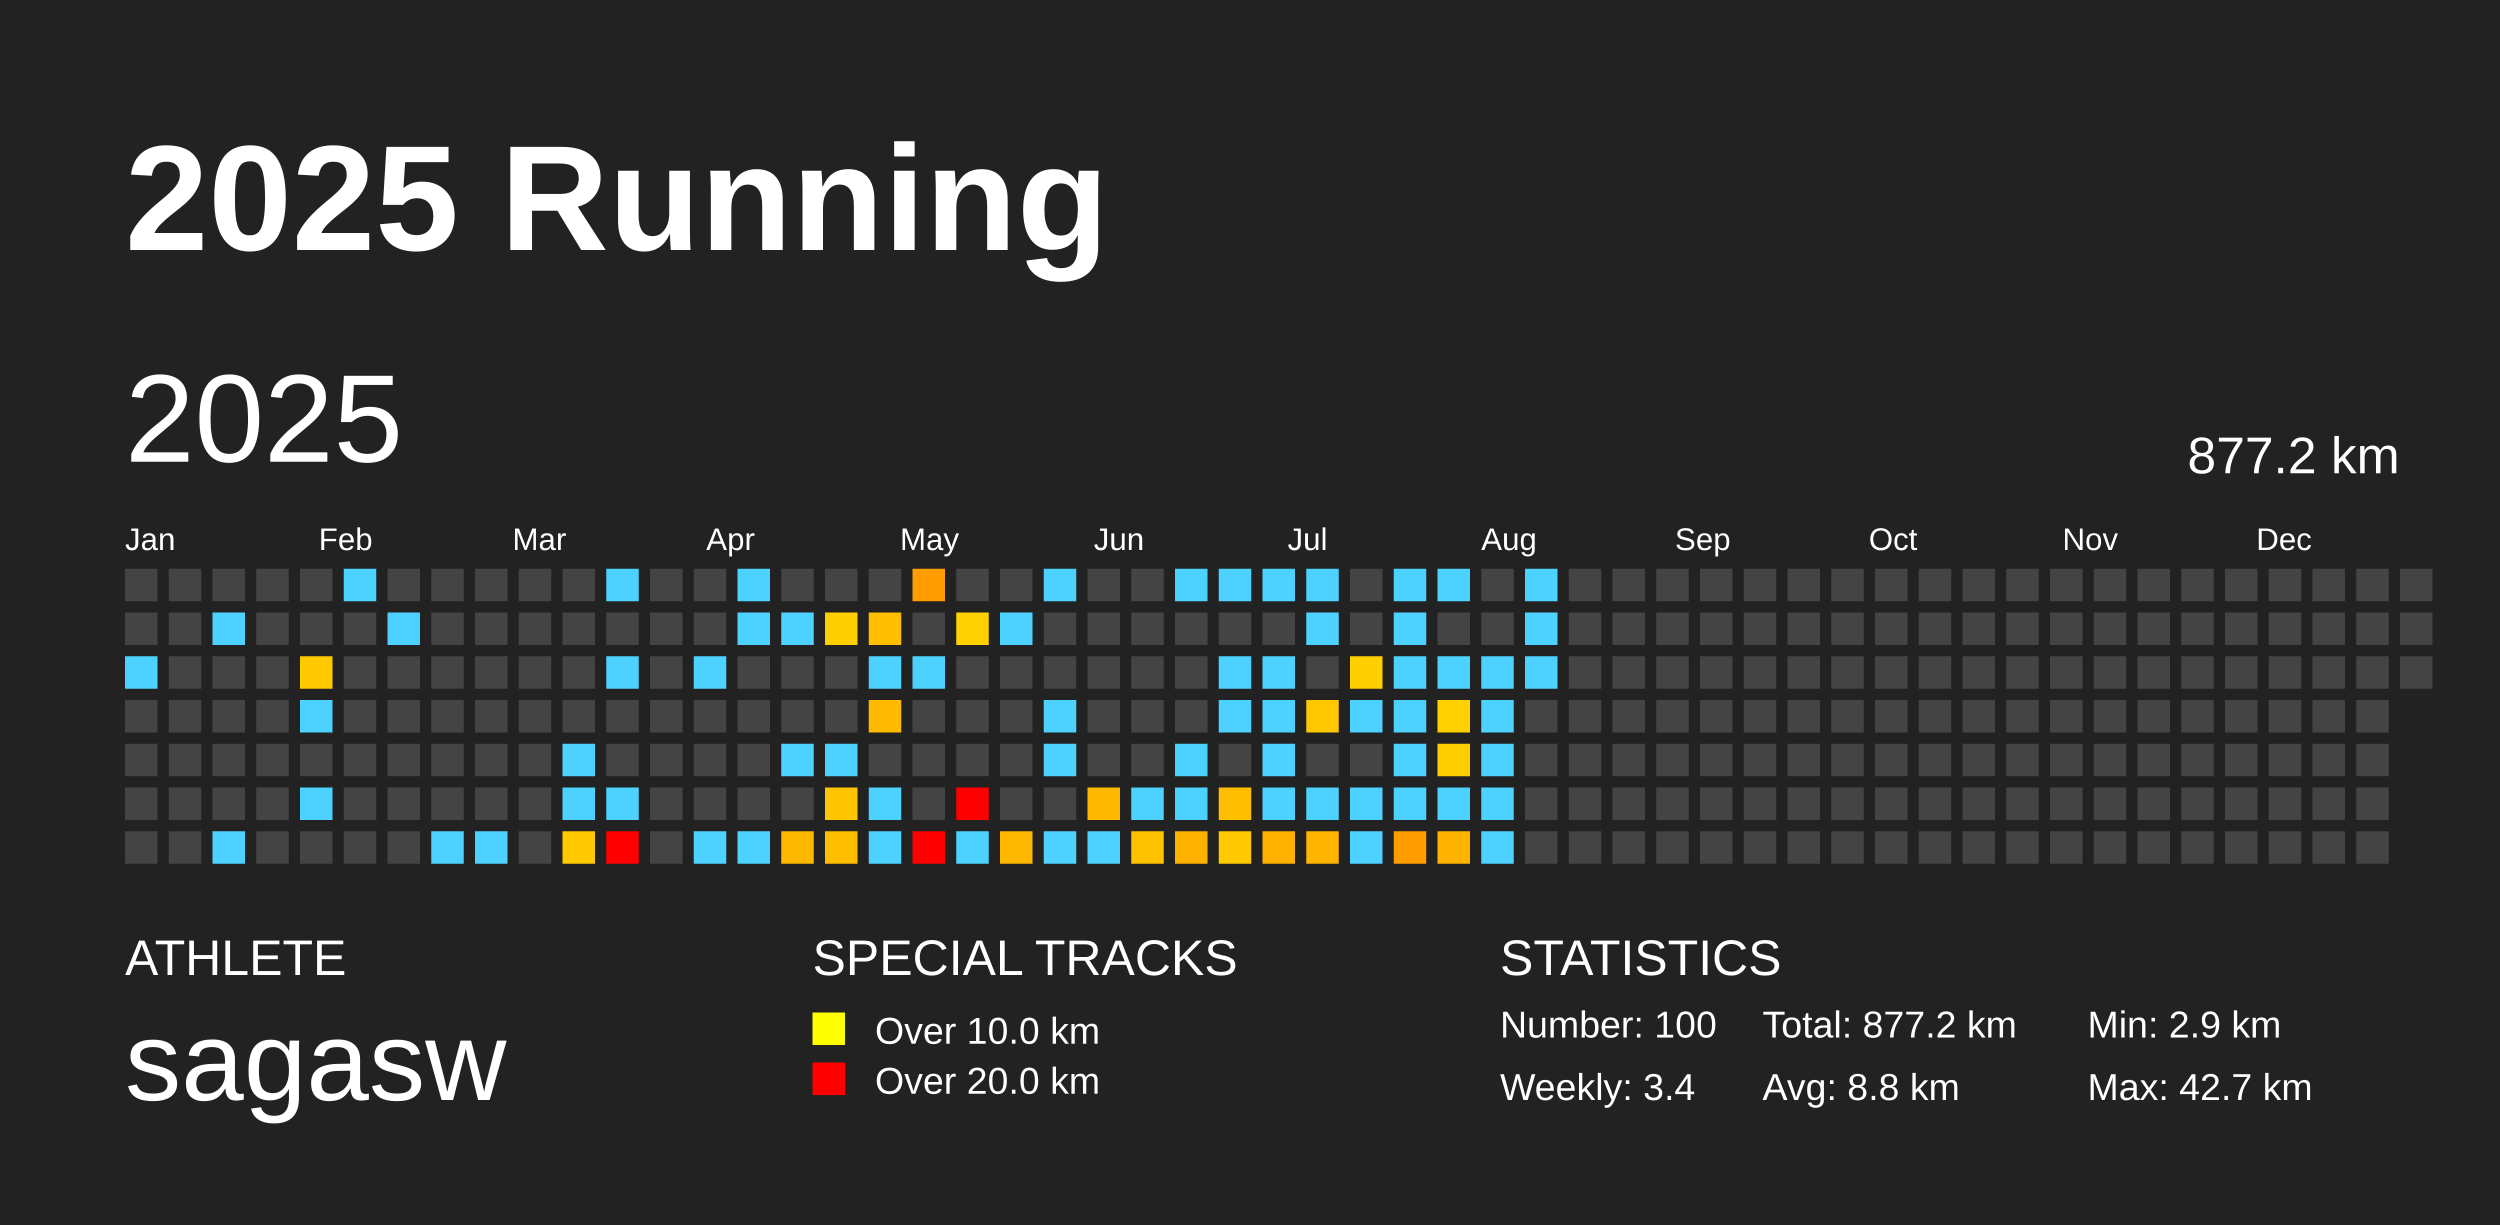
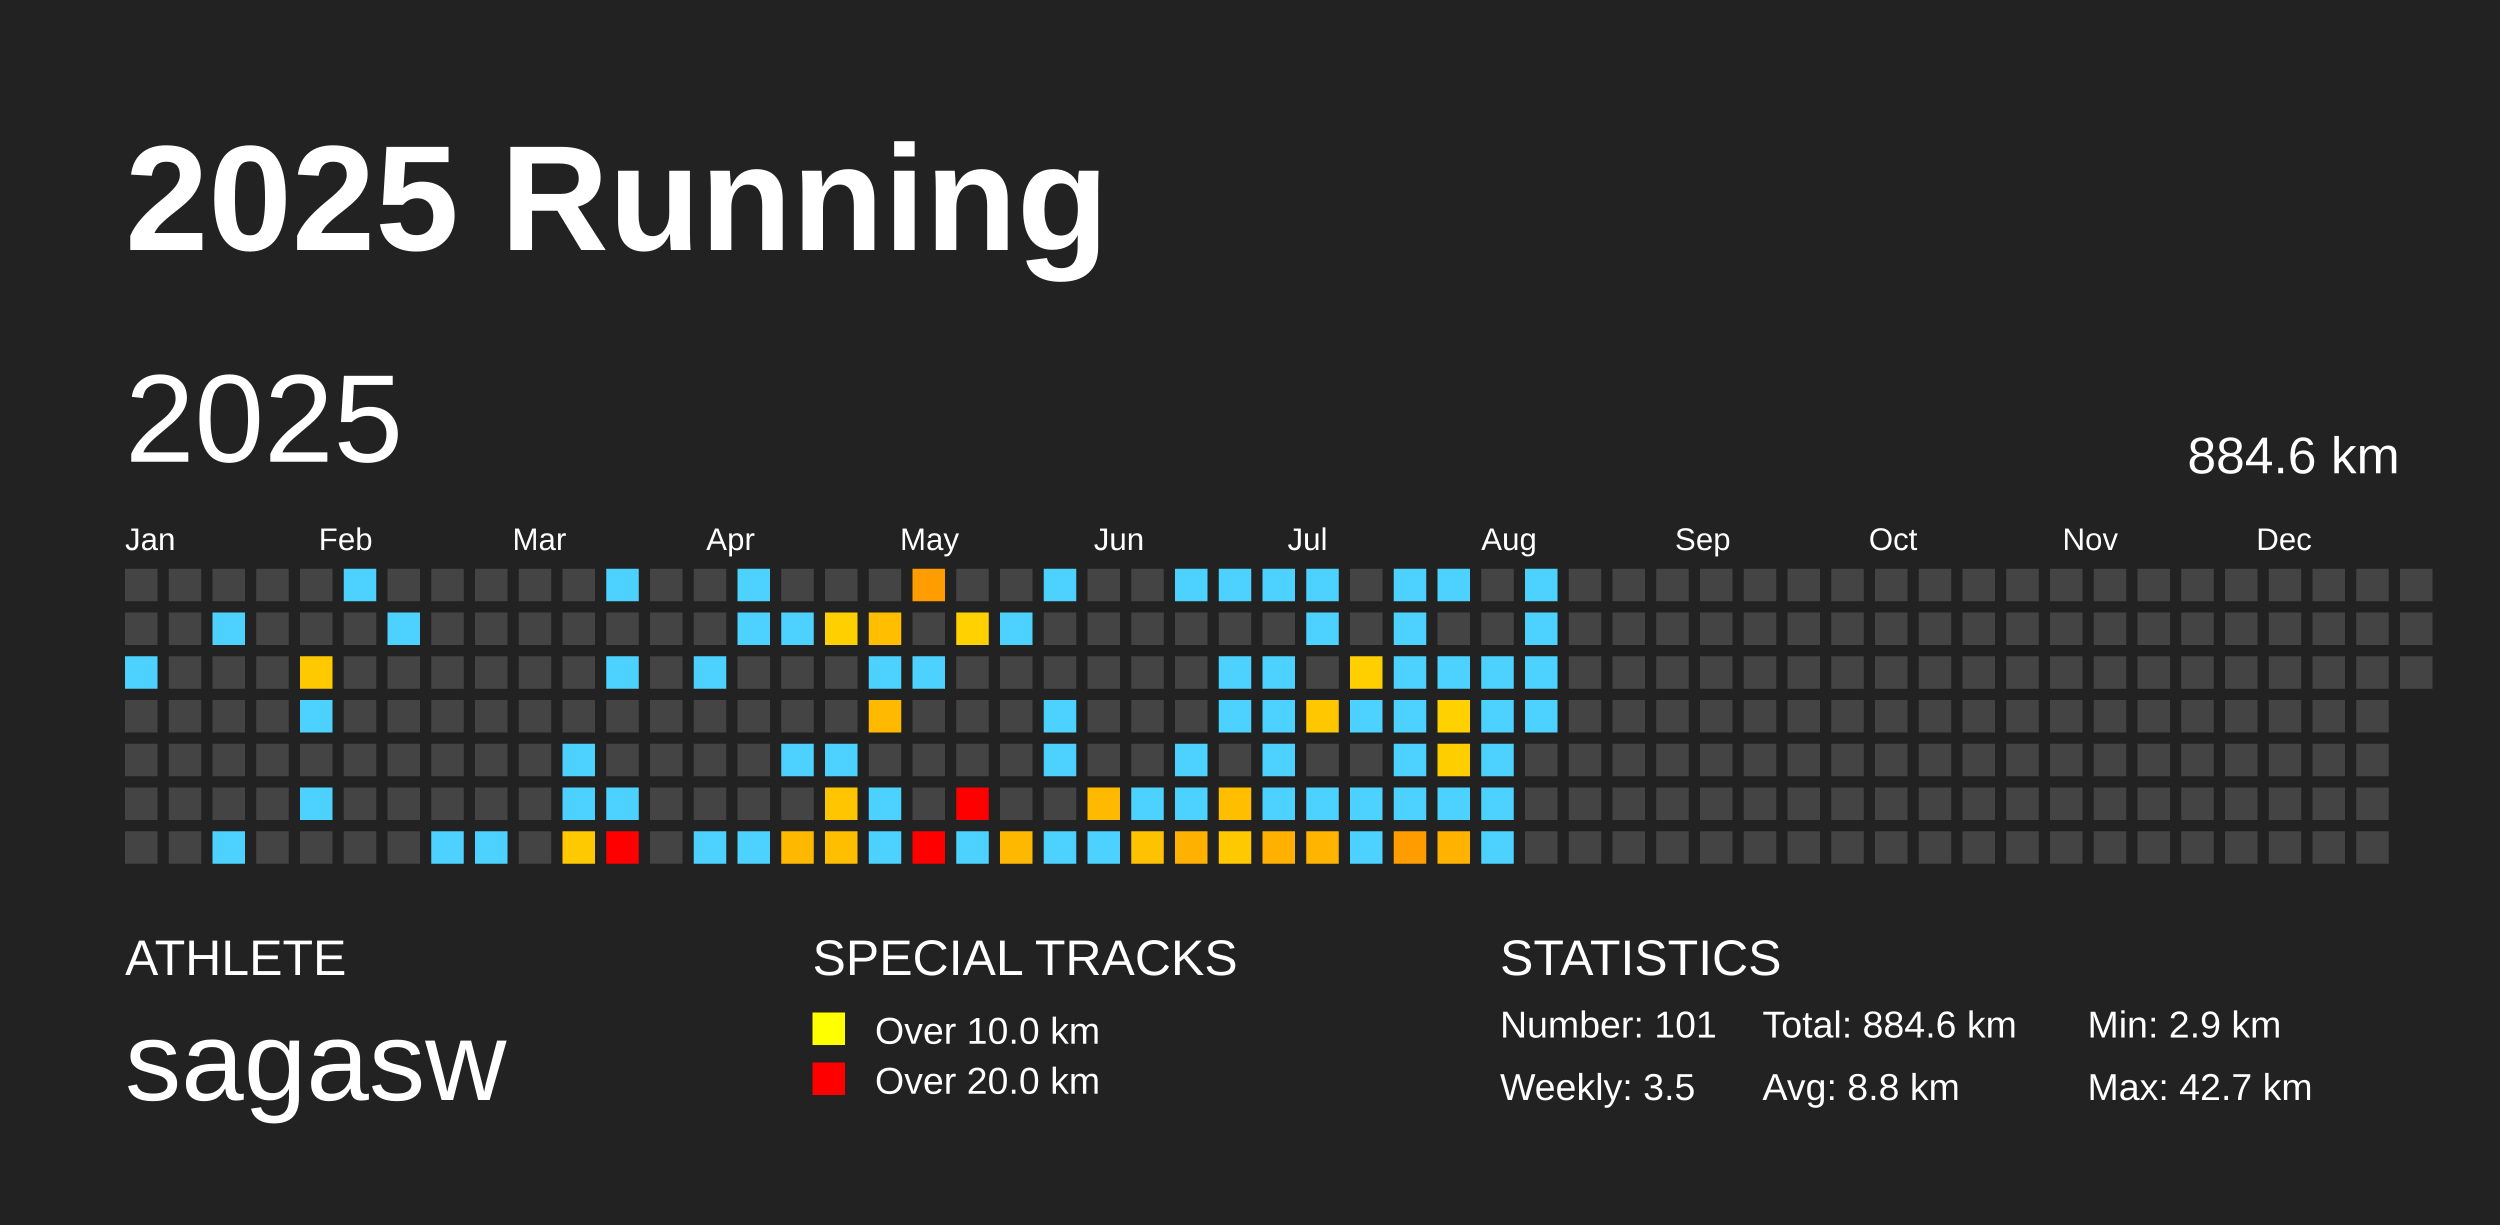
<svg xmlns="http://www.w3.org/2000/svg" baseProfile="full" height="98mm" version="1.1" viewBox="0,0,200,98" width="200mm">
  <defs />
  <rect fill="#222222" height="98" width="200" x="0" y="0" />
  <text fill="#FFFFFF" style="font-size:12px; font-family:Arial; font-weight:bold;" x="10" y="20">2025 Running</text>
  <text fill="#FFFFFF" style="font-size:4px; font-family:Arial" x="10" y="78">ATHLETE</text>
  <text fill="#FFFFFF" style="font-size:9px; font-family:Arial" x="10" y="88">sagasw</text>
  <text fill="#FFFFFF" style="font-size:4px; font-family:Arial" x="65" y="78">SPECIAL TRACKS</text>
  <rect fill="yellow" height="2.6" width="2.6" x="65" y="81" />
  <text fill="#FFFFFF" style="font-size:3px; font-family:Arial" x="70" y="83.5">Over 10.0 km</text>
  <rect fill="red" height="2.6" width="2.6" x="65" y="85" />
  <text fill="#FFFFFF" style="font-size:3px; font-family:Arial" x="70" y="87.5">Over 20.0 km</text>
  <text fill="#FFFFFF" style="font-size:4px; font-family:Arial" x="120" y="78">STATISTICS</text>
-   <text fill="#FFFFFF" style="font-size:3px; font-family:Arial" x="120" y="83">Number: 100</text>
-   <text fill="#FFFFFF" style="font-size:3px; font-family:Arial" x="120" y="88">Weekly: 3.4</text>
-   <text fill="#FFFFFF" style="font-size:3px; font-family:Arial" x="141" y="83">Total: 877.2 km</text>
+   <text fill="#FFFFFF" style="font-size:3px; font-family:Arial" x="120" y="83">Number: 101</text>
+   <text fill="#FFFFFF" style="font-size:3px; font-family:Arial" x="120" y="88">Weekly: 3.5</text>
+   <text fill="#FFFFFF" style="font-size:3px; font-family:Arial" x="141" y="83">Total: 884.6 km</text>
  <text fill="#FFFFFF" style="font-size:3px; font-family:Arial" x="141" y="88">Avg: 8.8 km</text>
  <text fill="#FFFFFF" style="font-size:3px; font-family:Arial" x="167" y="83">Min: 2.9 km</text>
  <text fill="#FFFFFF" style="font-size:3px; font-family:Arial" x="167" y="88">Max: 42.7 km</text>
  <text dominant-baseline="hanging" fill="#FFFFFF" style="font-size:10.0px; font-family:Arial;" x="10" y="30">2025</text>
-   <text dominant-baseline="hanging" fill="#FFFFFF" style="font-size:4.125px; font-family:Arial;" x="175" y="35">877.2 km</text>
+   <text dominant-baseline="hanging" fill="#FFFFFF" style="font-size:4.125px; font-family:Arial;" x="175" y="35">884.6 km</text>
  <text fill="#FFFFFF" style="font-size:2.5px; font-family:Arial" x="10.0" y="44">Jan</text>
  <text fill="#FFFFFF" style="font-size:2.5px; font-family:Arial" x="25.5" y="44">Feb</text>
  <text fill="#FFFFFF" style="font-size:2.5px; font-family:Arial" x="41.0" y="44">Mar</text>
  <text fill="#FFFFFF" style="font-size:2.5px; font-family:Arial" x="56.5" y="44">Apr</text>
  <text fill="#FFFFFF" style="font-size:2.5px; font-family:Arial" x="72.0" y="44">May</text>
  <text fill="#FFFFFF" style="font-size:2.5px; font-family:Arial" x="87.5" y="44">Jun</text>
  <text fill="#FFFFFF" style="font-size:2.5px; font-family:Arial" x="103.0" y="44">Jul</text>
  <text fill="#FFFFFF" style="font-size:2.5px; font-family:Arial" x="118.5" y="44">Aug</text>
  <text fill="#FFFFFF" style="font-size:2.5px; font-family:Arial" x="134.0" y="44">Sep</text>
  <text fill="#FFFFFF" style="font-size:2.5px; font-family:Arial" x="149.5" y="44">Oct</text>
  <text fill="#FFFFFF" style="font-size:2.5px; font-family:Arial" x="165.0" y="44">Nov</text>
  <text fill="#FFFFFF" style="font-size:2.5px; font-family:Arial" x="180.5" y="44">Dec</text>
  <rect fill="#444444" height="2.6" width="2.6" x="10.0" y="45.5" />
  <rect fill="#444444" height="2.6" width="2.6" x="10.0" y="49.0" />
  <rect fill="#4dd2ff" height="2.6" width="2.6" x="10.0" y="52.5" />
  <rect fill="#444444" height="2.6" width="2.6" x="10.0" y="56.0" />
  <rect fill="#444444" height="2.6" width="2.6" x="10.0" y="59.5" />
  <rect fill="#444444" height="2.6" width="2.6" x="10.0" y="63.0" />
  <rect fill="#444444" height="2.6" width="2.6" x="10.0" y="66.5" />
  <rect fill="#444444" height="2.6" width="2.6" x="13.5" y="45.5" />
  <rect fill="#444444" height="2.6" width="2.6" x="13.5" y="49.0" />
  <rect fill="#444444" height="2.6" width="2.6" x="13.5" y="52.5" />
  <rect fill="#444444" height="2.6" width="2.6" x="13.5" y="56.0" />
  <rect fill="#444444" height="2.6" width="2.6" x="13.5" y="59.5" />
  <rect fill="#444444" height="2.6" width="2.6" x="13.5" y="63.0" />
  <rect fill="#444444" height="2.6" width="2.6" x="13.5" y="66.5" />
  <rect fill="#444444" height="2.6" width="2.6" x="17.0" y="45.5" />
  <rect fill="#4dd2ff" height="2.6" width="2.6" x="17.0" y="49.0" />
  <rect fill="#444444" height="2.6" width="2.6" x="17.0" y="52.5" />
  <rect fill="#444444" height="2.6" width="2.6" x="17.0" y="56.0" />
  <rect fill="#444444" height="2.6" width="2.6" x="17.0" y="59.5" />
  <rect fill="#444444" height="2.6" width="2.6" x="17.0" y="63.0" />
  <rect fill="#4dd2ff" height="2.6" width="2.6" x="17.0" y="66.5" />
  <rect fill="#444444" height="2.6" width="2.6" x="20.5" y="45.5" />
  <rect fill="#444444" height="2.6" width="2.6" x="20.5" y="49.0" />
  <rect fill="#444444" height="2.6" width="2.6" x="20.5" y="52.5" />
  <rect fill="#444444" height="2.6" width="2.6" x="20.5" y="56.0" />
  <rect fill="#444444" height="2.6" width="2.6" x="20.5" y="59.5" />
  <rect fill="#444444" height="2.6" width="2.6" x="20.5" y="63.0" />
  <rect fill="#444444" height="2.6" width="2.6" x="20.5" y="66.5" />
  <rect fill="#444444" height="2.6" width="2.6" x="24.0" y="45.5" />
  <rect fill="#444444" height="2.6" width="2.6" x="24.0" y="49.0" />
  <rect fill="#ffc900" height="2.6" width="2.6" x="24.0" y="52.5" />
  <rect fill="#4dd2ff" height="2.6" width="2.6" x="24.0" y="56.0" />
  <rect fill="#444444" height="2.6" width="2.6" x="24.0" y="59.5" />
  <rect fill="#4dd2ff" height="2.6" width="2.6" x="24.0" y="63.0" />
  <rect fill="#444444" height="2.6" width="2.6" x="24.0" y="66.5" />
  <rect fill="#4dd2ff" height="2.6" width="2.6" x="27.5" y="45.5" />
  <rect fill="#444444" height="2.6" width="2.6" x="27.5" y="49.0" />
  <rect fill="#444444" height="2.6" width="2.6" x="27.5" y="52.5" />
  <rect fill="#444444" height="2.6" width="2.6" x="27.5" y="56.0" />
  <rect fill="#444444" height="2.6" width="2.6" x="27.5" y="59.5" />
  <rect fill="#444444" height="2.6" width="2.6" x="27.5" y="63.0" />
  <rect fill="#444444" height="2.6" width="2.6" x="27.5" y="66.5" />
  <rect fill="#444444" height="2.6" width="2.6" x="31.0" y="45.5" />
  <rect fill="#4dd2ff" height="2.6" width="2.6" x="31.0" y="49.0" />
  <rect fill="#444444" height="2.6" width="2.6" x="31.0" y="52.5" />
  <rect fill="#444444" height="2.6" width="2.6" x="31.0" y="56.0" />
  <rect fill="#444444" height="2.6" width="2.6" x="31.0" y="59.5" />
  <rect fill="#444444" height="2.6" width="2.6" x="31.0" y="63.0" />
  <rect fill="#444444" height="2.6" width="2.6" x="31.0" y="66.5" />
  <rect fill="#444444" height="2.6" width="2.6" x="34.5" y="45.5" />
  <rect fill="#444444" height="2.6" width="2.6" x="34.5" y="49.0" />
  <rect fill="#444444" height="2.6" width="2.6" x="34.5" y="52.5" />
  <rect fill="#444444" height="2.6" width="2.6" x="34.5" y="56.0" />
  <rect fill="#444444" height="2.6" width="2.6" x="34.5" y="59.5" />
  <rect fill="#444444" height="2.6" width="2.6" x="34.5" y="63.0" />
  <rect fill="#4dd2ff" height="2.6" width="2.6" x="34.5" y="66.5" />
  <rect fill="#444444" height="2.6" width="2.6" x="38.0" y="45.5" />
  <rect fill="#444444" height="2.6" width="2.6" x="38.0" y="49.0" />
  <rect fill="#444444" height="2.6" width="2.6" x="38.0" y="52.5" />
  <rect fill="#444444" height="2.6" width="2.6" x="38.0" y="56.0" />
  <rect fill="#444444" height="2.6" width="2.6" x="38.0" y="59.5" />
  <rect fill="#444444" height="2.6" width="2.6" x="38.0" y="63.0" />
  <rect fill="#4dd2ff" height="2.6" width="2.6" x="38.0" y="66.5" />
  <rect fill="#444444" height="2.6" width="2.6" x="41.5" y="45.5" />
  <rect fill="#444444" height="2.6" width="2.6" x="41.5" y="49.0" />
  <rect fill="#444444" height="2.6" width="2.6" x="41.5" y="52.5" />
  <rect fill="#444444" height="2.6" width="2.6" x="41.5" y="56.0" />
  <rect fill="#444444" height="2.6" width="2.6" x="41.5" y="59.5" />
  <rect fill="#444444" height="2.6" width="2.6" x="41.5" y="63.0" />
  <rect fill="#444444" height="2.6" width="2.6" x="41.5" y="66.5" />
  <rect fill="#444444" height="2.6" width="2.6" x="45.0" y="45.5" />
  <rect fill="#444444" height="2.6" width="2.6" x="45.0" y="49.0" />
  <rect fill="#444444" height="2.6" width="2.6" x="45.0" y="52.5" />
  <rect fill="#444444" height="2.6" width="2.6" x="45.0" y="56.0" />
  <rect fill="#4dd2ff" height="2.6" width="2.6" x="45.0" y="59.5" />
  <rect fill="#4dd2ff" height="2.6" width="2.6" x="45.0" y="63.0" />
  <rect fill="#ffc900" height="2.6" width="2.6" x="45.0" y="66.5" />
  <rect fill="#4dd2ff" height="2.6" width="2.6" x="48.5" y="45.5" />
  <rect fill="#444444" height="2.6" width="2.6" x="48.5" y="49.0" />
  <rect fill="#4dd2ff" height="2.6" width="2.6" x="48.5" y="52.5" />
  <rect fill="#444444" height="2.6" width="2.6" x="48.5" y="56.0" />
  <rect fill="#444444" height="2.6" width="2.6" x="48.5" y="59.5" />
  <rect fill="#4dd2ff" height="2.6" width="2.6" x="48.5" y="63.0" />
  <rect fill="red" height="2.6" width="2.6" x="48.5" y="66.5" />
  <rect fill="#444444" height="2.6" width="2.6" x="52.0" y="45.5" />
  <rect fill="#444444" height="2.6" width="2.6" x="52.0" y="49.0" />
  <rect fill="#444444" height="2.6" width="2.6" x="52.0" y="52.5" />
  <rect fill="#444444" height="2.6" width="2.6" x="52.0" y="56.0" />
  <rect fill="#444444" height="2.6" width="2.6" x="52.0" y="59.5" />
  <rect fill="#444444" height="2.6" width="2.6" x="52.0" y="63.0" />
  <rect fill="#444444" height="2.6" width="2.6" x="52.0" y="66.5" />
  <rect fill="#444444" height="2.6" width="2.6" x="55.5" y="45.5" />
  <rect fill="#444444" height="2.6" width="2.6" x="55.5" y="49.0" />
  <rect fill="#4dd2ff" height="2.6" width="2.6" x="55.5" y="52.5" />
  <rect fill="#444444" height="2.6" width="2.6" x="55.5" y="56.0" />
  <rect fill="#444444" height="2.6" width="2.6" x="55.5" y="59.5" />
  <rect fill="#444444" height="2.6" width="2.6" x="55.5" y="63.0" />
  <rect fill="#4dd2ff" height="2.6" width="2.6" x="55.5" y="66.5" />
  <rect fill="#4dd2ff" height="2.6" width="2.6" x="59.0" y="45.5" />
  <rect fill="#4dd2ff" height="2.6" width="2.6" x="59.0" y="49.0" />
  <rect fill="#444444" height="2.6" width="2.6" x="59.0" y="52.5" />
  <rect fill="#444444" height="2.6" width="2.6" x="59.0" y="56.0" />
  <rect fill="#444444" height="2.6" width="2.6" x="59.0" y="59.5" />
  <rect fill="#444444" height="2.6" width="2.6" x="59.0" y="63.0" />
  <rect fill="#4dd2ff" height="2.6" width="2.6" x="59.0" y="66.5" />
  <rect fill="#444444" height="2.6" width="2.6" x="62.5" y="45.5" />
  <rect fill="#4dd2ff" height="2.6" width="2.6" x="62.5" y="49.0" />
  <rect fill="#444444" height="2.6" width="2.6" x="62.5" y="52.5" />
  <rect fill="#444444" height="2.6" width="2.6" x="62.5" y="56.0" />
  <rect fill="#4dd2ff" height="2.6" width="2.6" x="62.5" y="59.5" />
  <rect fill="#444444" height="2.6" width="2.6" x="62.5" y="63.0" />
  <rect fill="#ffb800" height="2.6" width="2.6" x="62.5" y="66.5" />
  <rect fill="#444444" height="2.6" width="2.6" x="66.0" y="45.5" />
  <rect fill="#ffcf00" height="2.6" width="2.6" x="66.0" y="49.0" />
  <rect fill="#444444" height="2.6" width="2.6" x="66.0" y="52.5" />
  <rect fill="#444444" height="2.6" width="2.6" x="66.0" y="56.0" />
  <rect fill="#4dd2ff" height="2.6" width="2.6" x="66.0" y="59.5" />
  <rect fill="#ffc500" height="2.6" width="2.6" x="66.0" y="63.0" />
  <rect fill="#ffbe00" height="2.6" width="2.6" x="66.0" y="66.5" />
  <rect fill="#444444" height="2.6" width="2.6" x="69.5" y="45.5" />
  <rect fill="#ffbe00" height="2.6" width="2.6" x="69.5" y="49.0" />
  <rect fill="#4dd2ff" height="2.6" width="2.6" x="69.5" y="52.5" />
  <rect fill="#ffba00" height="2.6" width="2.6" x="69.5" y="56.0" />
  <rect fill="#444444" height="2.6" width="2.6" x="69.5" y="59.5" />
  <rect fill="#4dd2ff" height="2.6" width="2.6" x="69.5" y="63.0" />
  <rect fill="#4dd2ff" height="2.6" width="2.6" x="69.5" y="66.5" />
  <rect fill="#ff9c00" height="2.6" width="2.6" x="73.0" y="45.5" />
  <rect fill="#444444" height="2.6" width="2.6" x="73.0" y="49.0" />
  <rect fill="#4dd2ff" height="2.6" width="2.6" x="73.0" y="52.5" />
  <rect fill="#444444" height="2.6" width="2.6" x="73.0" y="56.0" />
  <rect fill="#444444" height="2.6" width="2.6" x="73.0" y="59.5" />
  <rect fill="#444444" height="2.6" width="2.6" x="73.0" y="63.0" />
  <rect fill="red" height="2.6" width="2.6" x="73.0" y="66.5" />
  <rect fill="#444444" height="2.6" width="2.6" x="76.5" y="45.5" />
  <rect fill="#ffd100" height="2.6" width="2.6" x="76.5" y="49.0" />
  <rect fill="#444444" height="2.6" width="2.6" x="76.5" y="52.5" />
  <rect fill="#444444" height="2.6" width="2.6" x="76.5" y="56.0" />
  <rect fill="#444444" height="2.6" width="2.6" x="76.5" y="59.5" />
  <rect fill="red" height="2.6" width="2.6" x="76.5" y="63.0" />
  <rect fill="#4dd2ff" height="2.6" width="2.6" x="76.5" y="66.5" />
  <rect fill="#444444" height="2.6" width="2.6" x="80.0" y="45.5" />
  <rect fill="#4dd2ff" height="2.6" width="2.6" x="80.0" y="49.0" />
  <rect fill="#444444" height="2.6" width="2.6" x="80.0" y="52.5" />
  <rect fill="#444444" height="2.6" width="2.6" x="80.0" y="56.0" />
  <rect fill="#444444" height="2.6" width="2.6" x="80.0" y="59.5" />
  <rect fill="#444444" height="2.6" width="2.6" x="80.0" y="63.0" />
  <rect fill="#ffb800" height="2.6" width="2.6" x="80.0" y="66.5" />
  <rect fill="#4dd2ff" height="2.6" width="2.6" x="83.5" y="45.5" />
  <rect fill="#444444" height="2.6" width="2.6" x="83.5" y="49.0" />
  <rect fill="#444444" height="2.6" width="2.6" x="83.5" y="52.5" />
  <rect fill="#4dd2ff" height="2.6" width="2.6" x="83.5" y="56.0" />
  <rect fill="#4dd2ff" height="2.6" width="2.6" x="83.5" y="59.5" />
  <rect fill="#444444" height="2.6" width="2.6" x="83.5" y="63.0" />
  <rect fill="#4dd2ff" height="2.6" width="2.6" x="83.5" y="66.5" />
  <rect fill="#444444" height="2.6" width="2.6" x="87.0" y="45.5" />
  <rect fill="#444444" height="2.6" width="2.6" x="87.0" y="49.0" />
  <rect fill="#444444" height="2.6" width="2.6" x="87.0" y="52.5" />
  <rect fill="#444444" height="2.6" width="2.6" x="87.0" y="56.0" />
  <rect fill="#444444" height="2.6" width="2.6" x="87.0" y="59.5" />
  <rect fill="#ffb900" height="2.6" width="2.6" x="87.0" y="63.0" />
  <rect fill="#4dd2ff" height="2.6" width="2.6" x="87.0" y="66.5" />
  <rect fill="#444444" height="2.6" width="2.6" x="90.5" y="45.5" />
  <rect fill="#444444" height="2.6" width="2.6" x="90.5" y="49.0" />
  <rect fill="#444444" height="2.6" width="2.6" x="90.5" y="52.5" />
  <rect fill="#444444" height="2.6" width="2.6" x="90.5" y="56.0" />
  <rect fill="#444444" height="2.6" width="2.6" x="90.5" y="59.5" />
  <rect fill="#4dd2ff" height="2.6" width="2.6" x="90.5" y="63.0" />
  <rect fill="#ffc200" height="2.6" width="2.6" x="90.5" y="66.5" />
  <rect fill="#4dd2ff" height="2.6" width="2.6" x="94.0" y="45.5" />
  <rect fill="#444444" height="2.6" width="2.6" x="94.0" y="49.0" />
  <rect fill="#444444" height="2.6" width="2.6" x="94.0" y="52.5" />
  <rect fill="#444444" height="2.6" width="2.6" x="94.0" y="56.0" />
  <rect fill="#4dd2ff" height="2.6" width="2.6" x="94.0" y="59.5" />
  <rect fill="#4dd2ff" height="2.6" width="2.6" x="94.0" y="63.0" />
  <rect fill="#ffb100" height="2.6" width="2.6" x="94.0" y="66.5" />
  <rect fill="#4dd2ff" height="2.6" width="2.6" x="97.5" y="45.5" />
  <rect fill="#444444" height="2.6" width="2.6" x="97.5" y="49.0" />
  <rect fill="#4dd2ff" height="2.6" width="2.6" x="97.5" y="52.5" />
  <rect fill="#4dd2ff" height="2.6" width="2.6" x="97.5" y="56.0" />
  <rect fill="#444444" height="2.6" width="2.6" x="97.5" y="59.5" />
  <rect fill="#ffbe00" height="2.6" width="2.6" x="97.5" y="63.0" />
  <rect fill="#ffc900" height="2.6" width="2.6" x="97.5" y="66.5" />
  <rect fill="#4dd2ff" height="2.6" width="2.6" x="101.0" y="45.5" />
  <rect fill="#444444" height="2.6" width="2.6" x="101.0" y="49.0" />
  <rect fill="#4dd2ff" height="2.6" width="2.6" x="101.0" y="52.5" />
  <rect fill="#4dd2ff" height="2.6" width="2.6" x="101.0" y="56.0" />
  <rect fill="#4dd2ff" height="2.6" width="2.6" x="101.0" y="59.5" />
  <rect fill="#4dd2ff" height="2.6" width="2.6" x="101.0" y="63.0" />
  <rect fill="#ffb000" height="2.6" width="2.6" x="101.0" y="66.5" />
  <rect fill="#4dd2ff" height="2.6" width="2.6" x="104.5" y="45.5" />
  <rect fill="#4dd2ff" height="2.6" width="2.6" x="104.5" y="49.0" />
  <rect fill="#444444" height="2.6" width="2.6" x="104.5" y="52.5" />
  <rect fill="#ffc700" height="2.6" width="2.6" x="104.5" y="56.0" />
  <rect fill="#444444" height="2.6" width="2.6" x="104.5" y="59.5" />
  <rect fill="#4dd2ff" height="2.6" width="2.6" x="104.5" y="63.0" />
  <rect fill="#ffb500" height="2.6" width="2.6" x="104.5" y="66.5" />
  <rect fill="#444444" height="2.6" width="2.6" x="108.0" y="45.5" />
  <rect fill="#444444" height="2.6" width="2.6" x="108.0" y="49.0" />
  <rect fill="#ffcf00" height="2.6" width="2.6" x="108.0" y="52.5" />
  <rect fill="#4dd2ff" height="2.6" width="2.6" x="108.0" y="56.0" />
  <rect fill="#444444" height="2.6" width="2.6" x="108.0" y="59.5" />
  <rect fill="#4dd2ff" height="2.6" width="2.6" x="108.0" y="63.0" />
  <rect fill="#4dd2ff" height="2.6" width="2.6" x="108.0" y="66.5" />
  <rect fill="#4dd2ff" height="2.6" width="2.6" x="111.5" y="45.5" />
  <rect fill="#4dd2ff" height="2.6" width="2.6" x="111.5" y="49.0" />
  <rect fill="#4dd2ff" height="2.6" width="2.6" x="111.5" y="52.5" />
  <rect fill="#4dd2ff" height="2.6" width="2.6" x="111.5" y="56.0" />
  <rect fill="#4dd2ff" height="2.6" width="2.6" x="111.5" y="59.5" />
  <rect fill="#4dd2ff" height="2.6" width="2.6" x="111.5" y="63.0" />
  <rect fill="#ff9c00" height="2.6" width="2.6" x="111.5" y="66.5" />
  <rect fill="#4dd2ff" height="2.6" width="2.6" x="115.0" y="45.5" />
  <rect fill="#444444" height="2.6" width="2.6" x="115.0" y="49.0" />
  <rect fill="#4dd2ff" height="2.6" width="2.6" x="115.0" y="52.5" />
  <rect fill="#ffd100" height="2.6" width="2.6" x="115.0" y="56.0" />
  <rect fill="#ffce00" height="2.6" width="2.6" x="115.0" y="59.5" />
  <rect fill="#4dd2ff" height="2.6" width="2.6" x="115.0" y="63.0" />
  <rect fill="#ffb300" height="2.6" width="2.6" x="115.0" y="66.5" />
  <rect fill="#444444" height="2.6" width="2.6" x="118.5" y="45.5" />
  <rect fill="#444444" height="2.6" width="2.6" x="118.5" y="49.0" />
  <rect fill="#4dd2ff" height="2.6" width="2.6" x="118.5" y="52.5" />
  <rect fill="#4dd2ff" height="2.6" width="2.6" x="118.5" y="56.0" />
  <rect fill="#4dd2ff" height="2.6" width="2.6" x="118.5" y="59.5" />
  <rect fill="#4dd2ff" height="2.6" width="2.6" x="118.5" y="63.0" />
  <rect fill="#4dd2ff" height="2.6" width="2.6" x="118.5" y="66.5" />
  <rect fill="#4dd2ff" height="2.6" width="2.6" x="122.0" y="45.5" />
  <rect fill="#4dd2ff" height="2.6" width="2.6" x="122.0" y="49.0" />
  <rect fill="#4dd2ff" height="2.6" width="2.6" x="122.0" y="52.5" />
-   <rect fill="#444444" height="2.6" width="2.6" x="122.0" y="56.0" />
+   <rect fill="#4dd2ff" height="2.6" width="2.6" x="122.0" y="56.0" />
  <rect fill="#444444" height="2.6" width="2.6" x="122.0" y="59.5" />
  <rect fill="#444444" height="2.6" width="2.6" x="122.0" y="63.0" />
  <rect fill="#444444" height="2.6" width="2.6" x="122.0" y="66.5" />
  <rect fill="#444444" height="2.6" width="2.6" x="125.5" y="45.5" />
  <rect fill="#444444" height="2.6" width="2.6" x="125.5" y="49.0" />
  <rect fill="#444444" height="2.6" width="2.6" x="125.5" y="52.5" />
  <rect fill="#444444" height="2.6" width="2.6" x="125.5" y="56.0" />
  <rect fill="#444444" height="2.6" width="2.6" x="125.5" y="59.5" />
  <rect fill="#444444" height="2.6" width="2.6" x="125.5" y="63.0" />
  <rect fill="#444444" height="2.6" width="2.6" x="125.5" y="66.5" />
  <rect fill="#444444" height="2.6" width="2.6" x="129.0" y="45.5" />
  <rect fill="#444444" height="2.6" width="2.6" x="129.0" y="49.0" />
  <rect fill="#444444" height="2.6" width="2.6" x="129.0" y="52.5" />
  <rect fill="#444444" height="2.6" width="2.6" x="129.0" y="56.0" />
  <rect fill="#444444" height="2.6" width="2.6" x="129.0" y="59.5" />
  <rect fill="#444444" height="2.6" width="2.6" x="129.0" y="63.0" />
  <rect fill="#444444" height="2.6" width="2.6" x="129.0" y="66.5" />
  <rect fill="#444444" height="2.6" width="2.6" x="132.5" y="45.5" />
  <rect fill="#444444" height="2.6" width="2.6" x="132.5" y="49.0" />
  <rect fill="#444444" height="2.6" width="2.6" x="132.5" y="52.5" />
  <rect fill="#444444" height="2.6" width="2.6" x="132.5" y="56.0" />
  <rect fill="#444444" height="2.6" width="2.6" x="132.5" y="59.5" />
  <rect fill="#444444" height="2.6" width="2.6" x="132.5" y="63.0" />
  <rect fill="#444444" height="2.6" width="2.6" x="132.5" y="66.5" />
  <rect fill="#444444" height="2.6" width="2.6" x="136.0" y="45.5" />
  <rect fill="#444444" height="2.6" width="2.6" x="136.0" y="49.0" />
  <rect fill="#444444" height="2.6" width="2.6" x="136.0" y="52.5" />
  <rect fill="#444444" height="2.6" width="2.6" x="136.0" y="56.0" />
  <rect fill="#444444" height="2.6" width="2.6" x="136.0" y="59.5" />
  <rect fill="#444444" height="2.6" width="2.6" x="136.0" y="63.0" />
  <rect fill="#444444" height="2.6" width="2.6" x="136.0" y="66.5" />
  <rect fill="#444444" height="2.6" width="2.6" x="139.5" y="45.5" />
  <rect fill="#444444" height="2.6" width="2.6" x="139.5" y="49.0" />
  <rect fill="#444444" height="2.6" width="2.6" x="139.5" y="52.5" />
  <rect fill="#444444" height="2.6" width="2.6" x="139.5" y="56.0" />
  <rect fill="#444444" height="2.6" width="2.6" x="139.5" y="59.5" />
  <rect fill="#444444" height="2.6" width="2.6" x="139.5" y="63.0" />
  <rect fill="#444444" height="2.6" width="2.6" x="139.5" y="66.5" />
  <rect fill="#444444" height="2.6" width="2.6" x="143.0" y="45.5" />
  <rect fill="#444444" height="2.6" width="2.6" x="143.0" y="49.0" />
  <rect fill="#444444" height="2.6" width="2.6" x="143.0" y="52.5" />
  <rect fill="#444444" height="2.6" width="2.6" x="143.0" y="56.0" />
  <rect fill="#444444" height="2.6" width="2.6" x="143.0" y="59.5" />
  <rect fill="#444444" height="2.6" width="2.6" x="143.0" y="63.0" />
  <rect fill="#444444" height="2.6" width="2.6" x="143.0" y="66.5" />
  <rect fill="#444444" height="2.6" width="2.6" x="146.5" y="45.5" />
  <rect fill="#444444" height="2.6" width="2.6" x="146.5" y="49.0" />
  <rect fill="#444444" height="2.6" width="2.6" x="146.5" y="52.5" />
  <rect fill="#444444" height="2.6" width="2.6" x="146.5" y="56.0" />
  <rect fill="#444444" height="2.6" width="2.6" x="146.5" y="59.5" />
  <rect fill="#444444" height="2.6" width="2.6" x="146.5" y="63.0" />
  <rect fill="#444444" height="2.6" width="2.6" x="146.5" y="66.5" />
  <rect fill="#444444" height="2.6" width="2.6" x="150.0" y="45.5" />
  <rect fill="#444444" height="2.6" width="2.6" x="150.0" y="49.0" />
  <rect fill="#444444" height="2.6" width="2.6" x="150.0" y="52.5" />
  <rect fill="#444444" height="2.6" width="2.6" x="150.0" y="56.0" />
  <rect fill="#444444" height="2.6" width="2.6" x="150.0" y="59.5" />
  <rect fill="#444444" height="2.6" width="2.6" x="150.0" y="63.0" />
  <rect fill="#444444" height="2.6" width="2.6" x="150.0" y="66.5" />
  <rect fill="#444444" height="2.6" width="2.6" x="153.5" y="45.5" />
  <rect fill="#444444" height="2.6" width="2.6" x="153.5" y="49.0" />
  <rect fill="#444444" height="2.6" width="2.6" x="153.5" y="52.5" />
  <rect fill="#444444" height="2.6" width="2.6" x="153.5" y="56.0" />
  <rect fill="#444444" height="2.6" width="2.6" x="153.5" y="59.5" />
  <rect fill="#444444" height="2.6" width="2.6" x="153.5" y="63.0" />
  <rect fill="#444444" height="2.6" width="2.6" x="153.5" y="66.5" />
  <rect fill="#444444" height="2.6" width="2.6" x="157.0" y="45.5" />
  <rect fill="#444444" height="2.6" width="2.6" x="157.0" y="49.0" />
  <rect fill="#444444" height="2.6" width="2.6" x="157.0" y="52.5" />
  <rect fill="#444444" height="2.6" width="2.6" x="157.0" y="56.0" />
  <rect fill="#444444" height="2.6" width="2.6" x="157.0" y="59.5" />
  <rect fill="#444444" height="2.6" width="2.6" x="157.0" y="63.0" />
  <rect fill="#444444" height="2.6" width="2.6" x="157.0" y="66.5" />
  <rect fill="#444444" height="2.6" width="2.6" x="160.5" y="45.5" />
  <rect fill="#444444" height="2.6" width="2.6" x="160.5" y="49.0" />
  <rect fill="#444444" height="2.6" width="2.6" x="160.5" y="52.5" />
  <rect fill="#444444" height="2.6" width="2.6" x="160.5" y="56.0" />
  <rect fill="#444444" height="2.6" width="2.6" x="160.5" y="59.5" />
  <rect fill="#444444" height="2.6" width="2.6" x="160.5" y="63.0" />
  <rect fill="#444444" height="2.6" width="2.6" x="160.5" y="66.5" />
  <rect fill="#444444" height="2.6" width="2.6" x="164.0" y="45.5" />
  <rect fill="#444444" height="2.6" width="2.6" x="164.0" y="49.0" />
  <rect fill="#444444" height="2.6" width="2.6" x="164.0" y="52.5" />
  <rect fill="#444444" height="2.6" width="2.6" x="164.0" y="56.0" />
  <rect fill="#444444" height="2.6" width="2.6" x="164.0" y="59.5" />
  <rect fill="#444444" height="2.6" width="2.6" x="164.0" y="63.0" />
  <rect fill="#444444" height="2.6" width="2.6" x="164.0" y="66.5" />
  <rect fill="#444444" height="2.6" width="2.6" x="167.5" y="45.5" />
  <rect fill="#444444" height="2.6" width="2.6" x="167.5" y="49.0" />
  <rect fill="#444444" height="2.6" width="2.6" x="167.5" y="52.5" />
  <rect fill="#444444" height="2.6" width="2.6" x="167.5" y="56.0" />
  <rect fill="#444444" height="2.6" width="2.6" x="167.5" y="59.5" />
  <rect fill="#444444" height="2.6" width="2.6" x="167.5" y="63.0" />
  <rect fill="#444444" height="2.6" width="2.6" x="167.5" y="66.5" />
  <rect fill="#444444" height="2.6" width="2.6" x="171.0" y="45.5" />
  <rect fill="#444444" height="2.6" width="2.6" x="171.0" y="49.0" />
  <rect fill="#444444" height="2.6" width="2.6" x="171.0" y="52.5" />
  <rect fill="#444444" height="2.6" width="2.6" x="171.0" y="56.0" />
  <rect fill="#444444" height="2.6" width="2.6" x="171.0" y="59.5" />
  <rect fill="#444444" height="2.6" width="2.6" x="171.0" y="63.0" />
  <rect fill="#444444" height="2.6" width="2.6" x="171.0" y="66.5" />
  <rect fill="#444444" height="2.6" width="2.6" x="174.5" y="45.5" />
  <rect fill="#444444" height="2.6" width="2.6" x="174.5" y="49.0" />
  <rect fill="#444444" height="2.6" width="2.6" x="174.5" y="52.5" />
  <rect fill="#444444" height="2.6" width="2.6" x="174.5" y="56.0" />
  <rect fill="#444444" height="2.6" width="2.6" x="174.5" y="59.5" />
  <rect fill="#444444" height="2.6" width="2.6" x="174.5" y="63.0" />
  <rect fill="#444444" height="2.6" width="2.6" x="174.5" y="66.5" />
  <rect fill="#444444" height="2.6" width="2.6" x="178.0" y="45.5" />
  <rect fill="#444444" height="2.6" width="2.6" x="178.0" y="49.0" />
  <rect fill="#444444" height="2.6" width="2.6" x="178.0" y="52.5" />
  <rect fill="#444444" height="2.6" width="2.6" x="178.0" y="56.0" />
  <rect fill="#444444" height="2.6" width="2.6" x="178.0" y="59.5" />
  <rect fill="#444444" height="2.6" width="2.6" x="178.0" y="63.0" />
  <rect fill="#444444" height="2.6" width="2.6" x="178.0" y="66.5" />
  <rect fill="#444444" height="2.6" width="2.6" x="181.5" y="45.5" />
  <rect fill="#444444" height="2.6" width="2.6" x="181.5" y="49.0" />
  <rect fill="#444444" height="2.6" width="2.6" x="181.5" y="52.5" />
  <rect fill="#444444" height="2.6" width="2.6" x="181.5" y="56.0" />
  <rect fill="#444444" height="2.6" width="2.6" x="181.5" y="59.5" />
  <rect fill="#444444" height="2.6" width="2.6" x="181.5" y="63.0" />
  <rect fill="#444444" height="2.6" width="2.6" x="181.5" y="66.5" />
  <rect fill="#444444" height="2.6" width="2.6" x="185.0" y="45.5" />
  <rect fill="#444444" height="2.6" width="2.6" x="185.0" y="49.0" />
  <rect fill="#444444" height="2.6" width="2.6" x="185.0" y="52.5" />
  <rect fill="#444444" height="2.6" width="2.6" x="185.0" y="56.0" />
  <rect fill="#444444" height="2.6" width="2.6" x="185.0" y="59.5" />
  <rect fill="#444444" height="2.6" width="2.6" x="185.0" y="63.0" />
  <rect fill="#444444" height="2.6" width="2.6" x="185.0" y="66.5" />
  <rect fill="#444444" height="2.6" width="2.6" x="188.5" y="45.5" />
  <rect fill="#444444" height="2.6" width="2.6" x="188.5" y="49.0" />
  <rect fill="#444444" height="2.6" width="2.6" x="188.5" y="52.5" />
  <rect fill="#444444" height="2.6" width="2.6" x="188.5" y="56.0" />
  <rect fill="#444444" height="2.6" width="2.6" x="188.5" y="59.5" />
  <rect fill="#444444" height="2.6" width="2.6" x="188.5" y="63.0" />
  <rect fill="#444444" height="2.6" width="2.6" x="188.5" y="66.5" />
  <rect fill="#444444" height="2.6" width="2.6" x="192.0" y="45.5" />
  <rect fill="#444444" height="2.6" width="2.6" x="192.0" y="49.0" />
  <rect fill="#444444" height="2.6" width="2.6" x="192.0" y="52.5" />
</svg>
